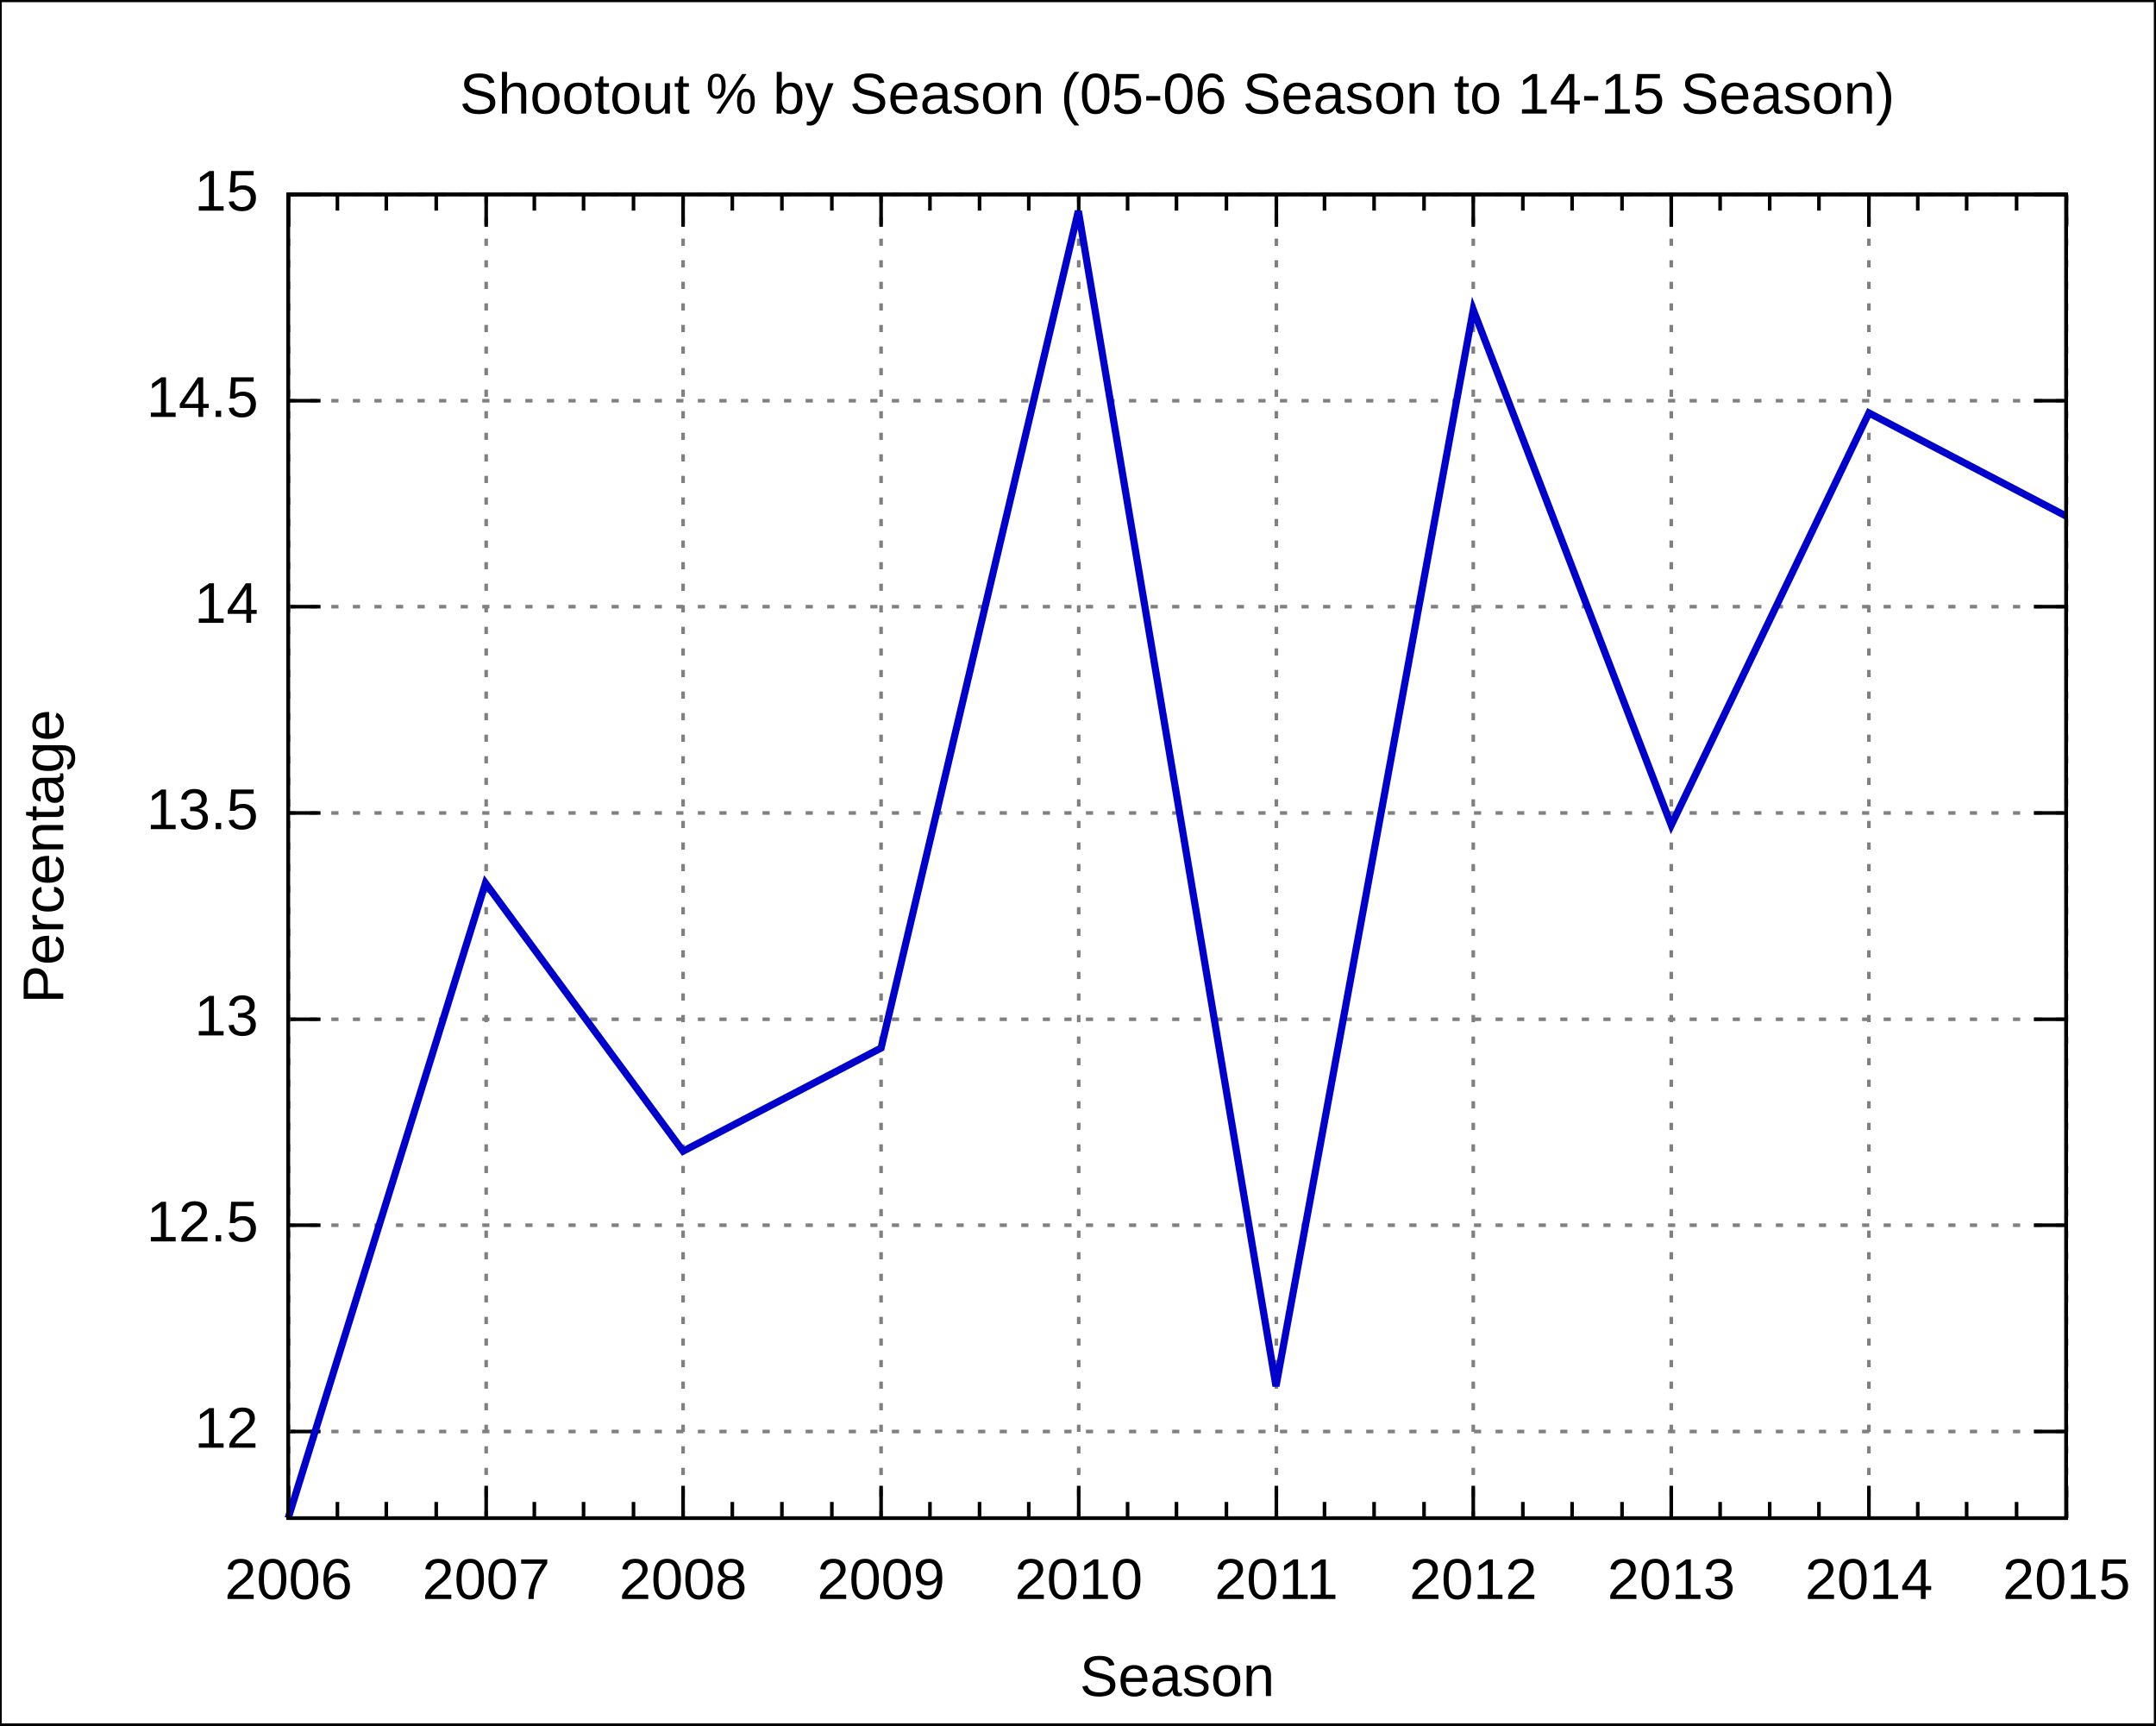
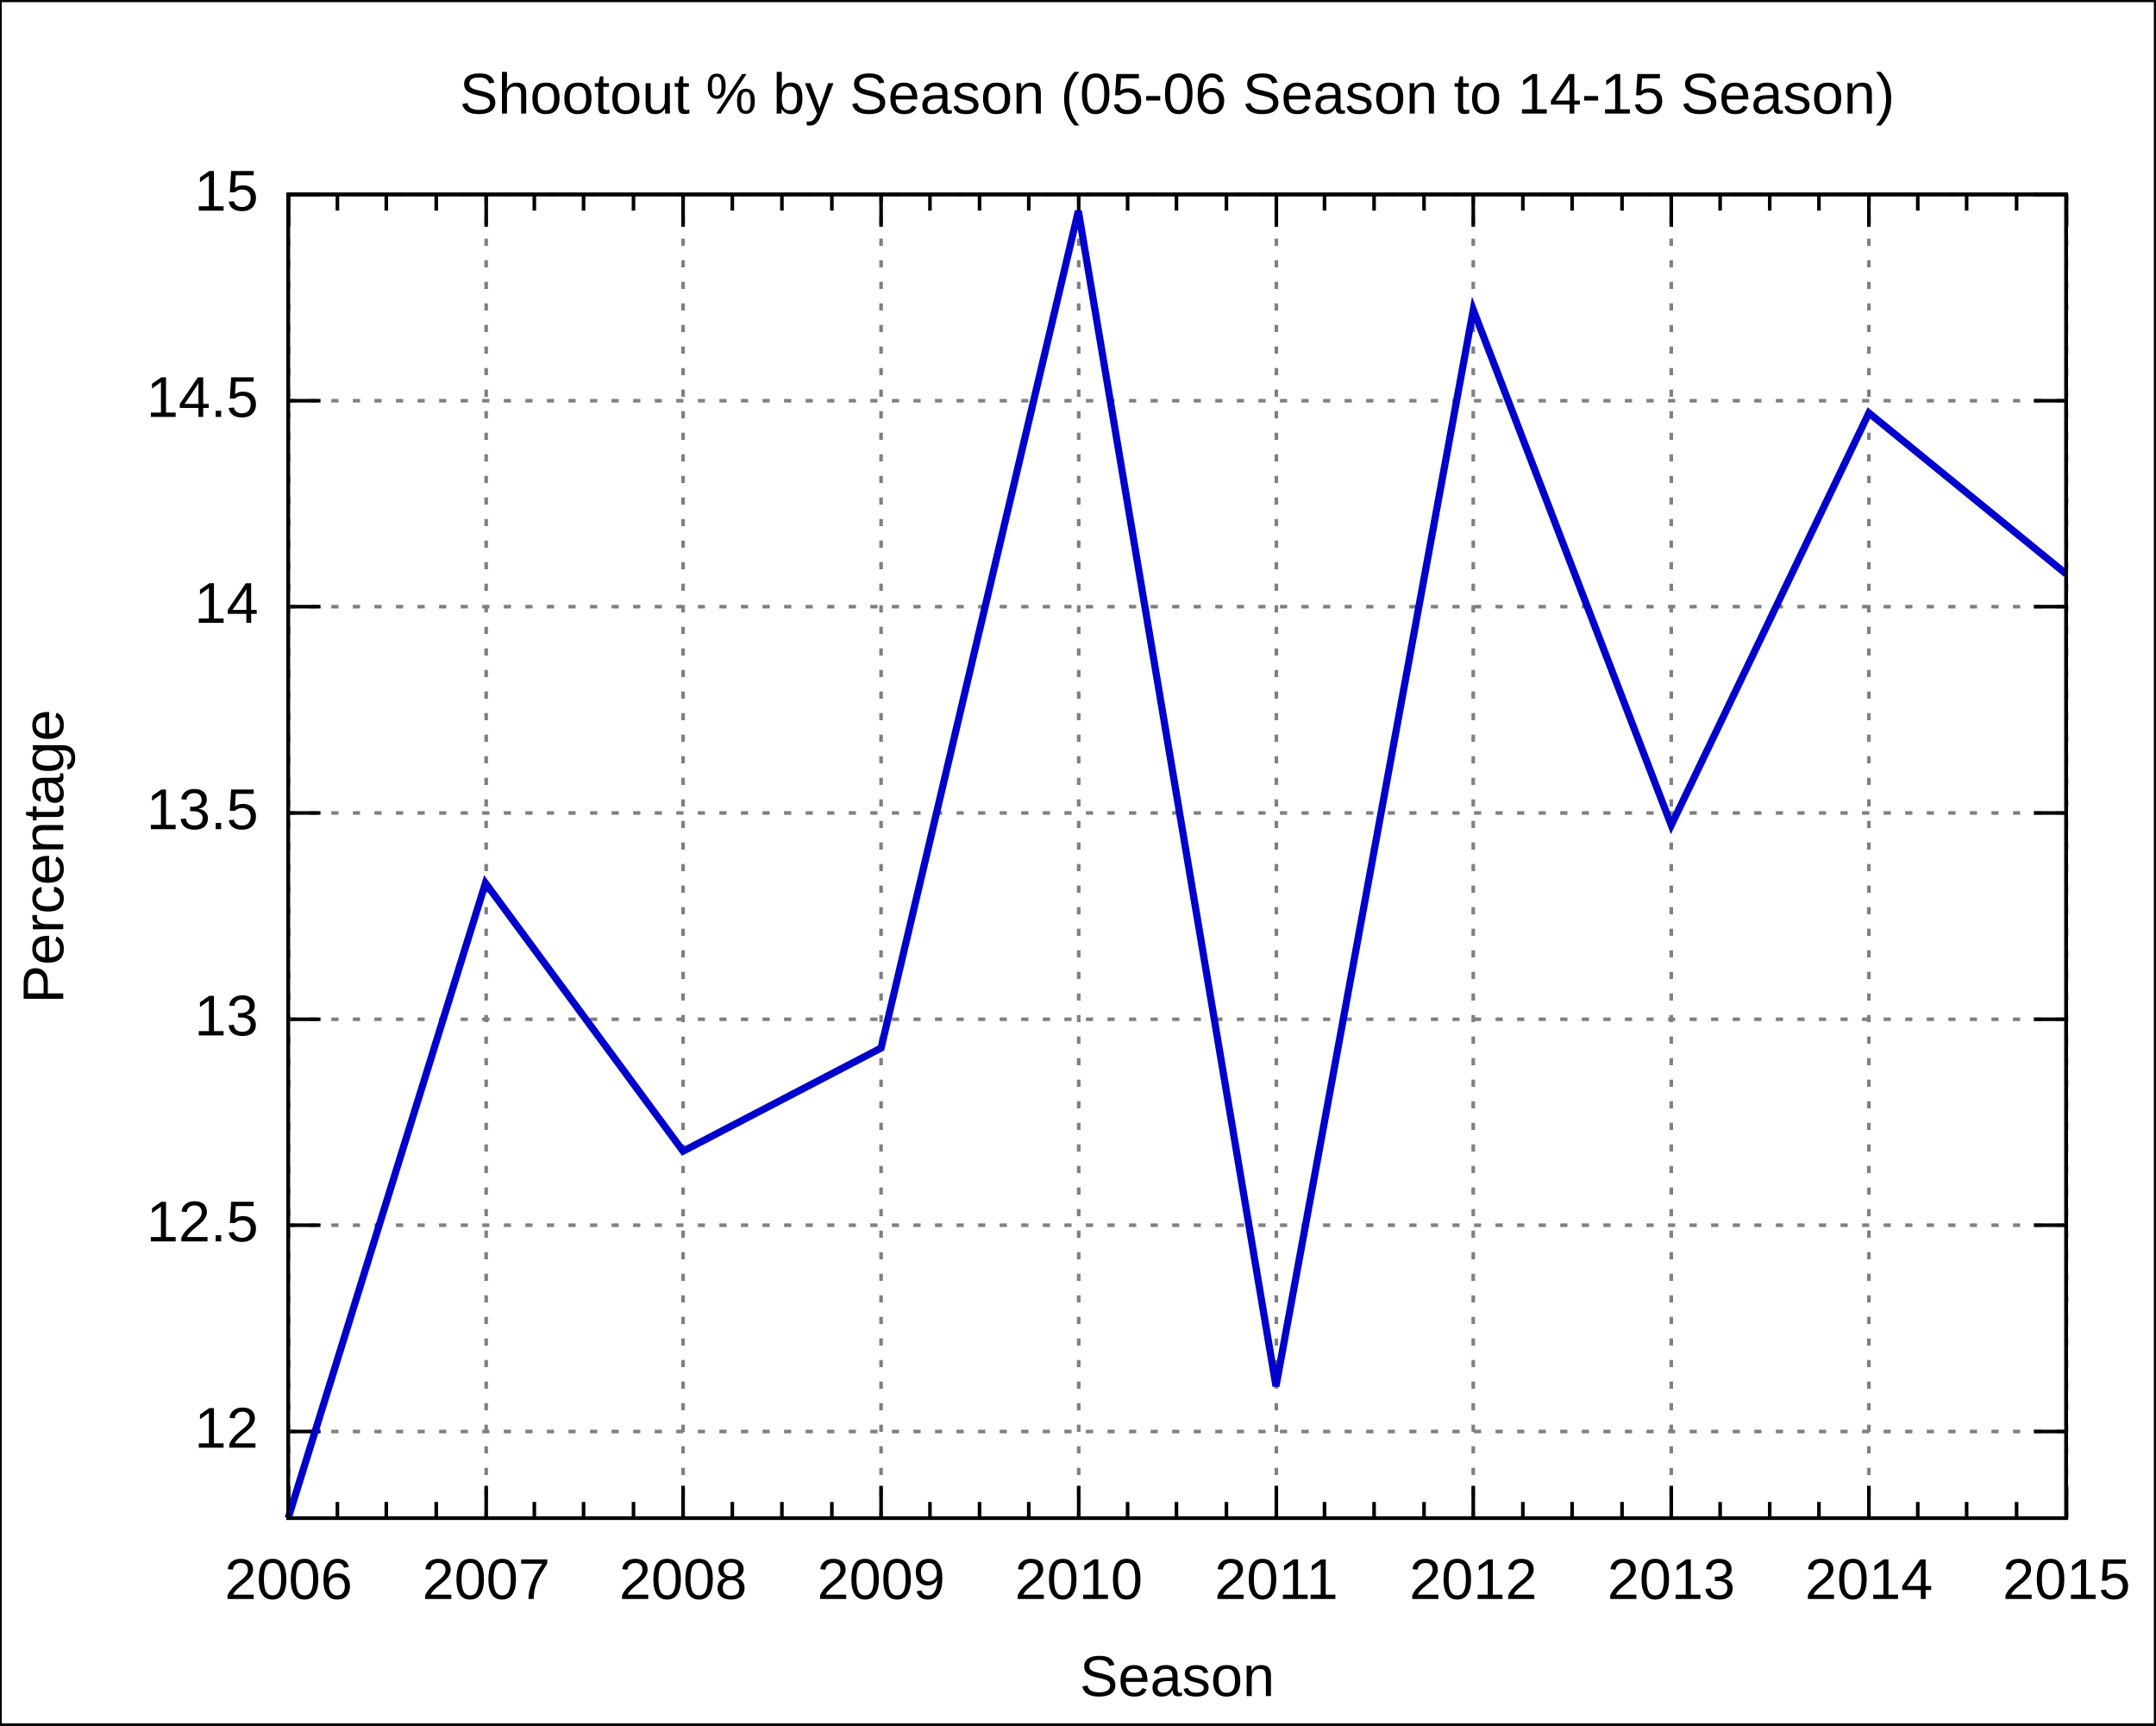
<svg xmlns="http://www.w3.org/2000/svg" xmlns:xlink="http://www.w3.org/1999/xlink" width="600" height="480" viewBox="0 0 600 480">
  <g id="gnuplot_canvas">
    <rect x="0" y="0" width="600" height="480" fill="none" />
    <defs>
      <circle id="gpDot" r="0.5" stroke-width="0.5" />
      <path id="gpPt0" stroke-width="0.222" stroke="currentColor" d="M-1,0 h2 M0,-1 v2" />
      <path id="gpPt1" stroke-width="0.222" stroke="currentColor" d="M-1,-1 L1,1 M1,-1 L-1,1" />
      <path id="gpPt2" stroke-width="0.222" stroke="currentColor" d="M-1,0 L1,0 M0,-1 L0,1 M-1,-1 L1,1 M-1,1 L1,-1" />
      <rect id="gpPt3" stroke-width="0.222" stroke="currentColor" x="-1" y="-1" width="2" height="2" />
      <rect id="gpPt4" stroke-width="0.222" stroke="currentColor" fill="currentColor" x="-1" y="-1" width="2" height="2" />
      <circle id="gpPt5" stroke-width="0.222" stroke="currentColor" cx="0" cy="0" r="1" />
      <use xlink:href="#gpPt5" id="gpPt6" fill="currentColor" stroke="none" />
      <path id="gpPt7" stroke-width="0.222" stroke="currentColor" d="M0,-1.33 L-1.33,0.67 L1.33,0.67 z" />
      <use xlink:href="#gpPt7" id="gpPt8" fill="currentColor" stroke="none" />
      <use xlink:href="#gpPt7" id="gpPt9" stroke="currentColor" transform="rotate(180)" />
      <use xlink:href="#gpPt9" id="gpPt10" fill="currentColor" stroke="none" />
      <use xlink:href="#gpPt3" id="gpPt11" stroke="currentColor" transform="rotate(45)" />
      <use xlink:href="#gpPt11" id="gpPt12" fill="currentColor" stroke="none" />
    </defs>
    <g style="fill:none; color:white; stroke:currentColor; stroke-width:1.00; stroke-linecap:butt; stroke-linejoin:miter">
</g>
    <g style="fill:none; color:black; stroke:currentColor; stroke-width:1.00; stroke-linecap:butt; stroke-linejoin:miter">
      <g style="stroke:none; shape-rendering:crispEdges">
        <polygon fill="rgb(255, 255, 255)" points="0.0,480.0 599.9,480.0 599.9,0.1 0.0,0.1 " />
      </g>
      <path stroke="black" d="M0.0,480.0 L0.0,0.1 L599.9,0.1 L599.9,480.0 L0.0,480.0  " />
    </g>
    <g style="fill:none; color:gray; stroke:currentColor; stroke-width:1.00; stroke-linecap:butt; stroke-linejoin:miter">
      <path stroke="gray" stroke-dasharray=" 2,4" class="gridline" d="M80.2,398.3 L575.0,398.3  " />
    </g>
    <g style="fill:none; color:black; stroke:currentColor; stroke-width:1.00; stroke-linecap:butt; stroke-linejoin:miter">
      <path stroke="black" d="M80.2,398.3 L89.2,398.3 M575.0,398.3 L566.0,398.3  " />
      <g transform="translate(71.9,402.8)" style="stroke:none; fill:black; font-family:Arial; font-size:12.00pt; text-anchor:end">
        <text> 12</text>
      </g>
    </g>
    <g style="fill:none; color:gray; stroke:currentColor; stroke-width:1.00; stroke-linecap:butt; stroke-linejoin:miter">
      <path stroke="gray" stroke-dasharray=" 2,4" class="gridline" d="M80.2,340.9 L575.0,340.9  " />
    </g>
    <g style="fill:none; color:black; stroke:currentColor; stroke-width:1.00; stroke-linecap:butt; stroke-linejoin:miter">
      <path stroke="black" d="M80.2,340.9 L89.2,340.9 M575.0,340.9 L566.0,340.9  " />
      <g transform="translate(71.9,345.4)" style="stroke:none; fill:black; font-family:Arial; font-size:12.00pt; text-anchor:end">
        <text> 12.5</text>
      </g>
    </g>
    <g style="fill:none; color:gray; stroke:currentColor; stroke-width:1.00; stroke-linecap:butt; stroke-linejoin:miter">
      <path stroke="gray" stroke-dasharray=" 2,4" class="gridline" d="M80.2,283.6 L575.0,283.6  " />
    </g>
    <g style="fill:none; color:black; stroke:currentColor; stroke-width:1.00; stroke-linecap:butt; stroke-linejoin:miter">
      <path stroke="black" d="M80.2,283.6 L89.2,283.6 M575.0,283.6 L566.0,283.6  " />
      <g transform="translate(71.9,288.1)" style="stroke:none; fill:black; font-family:Arial; font-size:12.00pt; text-anchor:end">
        <text> 13</text>
      </g>
    </g>
    <g style="fill:none; color:gray; stroke:currentColor; stroke-width:1.00; stroke-linecap:butt; stroke-linejoin:miter">
      <path stroke="gray" stroke-dasharray=" 2,4" class="gridline" d="M80.2,226.2 L575.0,226.2  " />
    </g>
    <g style="fill:none; color:black; stroke:currentColor; stroke-width:1.00; stroke-linecap:butt; stroke-linejoin:miter">
      <path stroke="black" d="M80.2,226.2 L89.2,226.2 M575.0,226.2 L566.0,226.2  " />
      <g transform="translate(71.9,230.7)" style="stroke:none; fill:black; font-family:Arial; font-size:12.00pt; text-anchor:end">
        <text> 13.5</text>
      </g>
    </g>
    <g style="fill:none; color:gray; stroke:currentColor; stroke-width:1.00; stroke-linecap:butt; stroke-linejoin:miter">
      <path stroke="gray" stroke-dasharray=" 2,4" class="gridline" d="M80.2,168.8 L575.0,168.8  " />
    </g>
    <g style="fill:none; color:black; stroke:currentColor; stroke-width:1.00; stroke-linecap:butt; stroke-linejoin:miter">
      <path stroke="black" d="M80.2,168.8 L89.2,168.8 M575.0,168.8 L566.0,168.8  " />
      <g transform="translate(71.9,173.3)" style="stroke:none; fill:black; font-family:Arial; font-size:12.00pt; text-anchor:end">
        <text> 14</text>
      </g>
    </g>
    <g style="fill:none; color:gray; stroke:currentColor; stroke-width:1.00; stroke-linecap:butt; stroke-linejoin:miter">
      <path stroke="gray" stroke-dasharray=" 2,4" class="gridline" d="M80.2,111.5 L575.0,111.5  " />
    </g>
    <g style="fill:none; color:black; stroke:currentColor; stroke-width:1.00; stroke-linecap:butt; stroke-linejoin:miter">
      <path stroke="black" d="M80.2,111.5 L89.2,111.5 M575.0,111.5 L566.0,111.5  " />
      <g transform="translate(71.9,116.0)" style="stroke:none; fill:black; font-family:Arial; font-size:12.00pt; text-anchor:end">
        <text> 14.5</text>
      </g>
    </g>
    <g style="fill:none; color:gray; stroke:currentColor; stroke-width:1.00; stroke-linecap:butt; stroke-linejoin:miter">
      <path stroke="gray" stroke-dasharray=" 2,4" class="gridline" d="M80.2,54.1 L575.0,54.1  " />
    </g>
    <g style="fill:none; color:black; stroke:currentColor; stroke-width:1.00; stroke-linecap:butt; stroke-linejoin:miter">
      <path stroke="black" d="M80.2,54.1 L89.2,54.1 M575.0,54.1 L566.0,54.1  " />
      <g transform="translate(71.9,58.6)" style="stroke:none; fill:black; font-family:Arial; font-size:12.00pt; text-anchor:end">
        <text> 15</text>
      </g>
    </g>
    <g style="fill:none; color:gray; stroke:currentColor; stroke-width:1.00; stroke-linecap:butt; stroke-linejoin:miter">
      <path stroke="gray" stroke-dasharray=" 2,4" class="gridline" d="M80.3,422.4 L80.3,54.1  " />
    </g>
    <g style="fill:none; color:black; stroke:currentColor; stroke-width:1.00; stroke-linecap:butt; stroke-linejoin:miter">
      <path stroke="black" d="M80.3,422.4 L80.3,413.4 M80.3,54.1 L80.3,63.1  " />
      <g transform="translate(80.3,444.9)" style="stroke:none; fill:black; font-family:Arial; font-size:12.00pt; text-anchor:middle">
        <text>2006</text>
      </g>
      <path stroke="black" d="M93.9,422.4 L93.9,417.9 M93.9,54.1 L93.9,58.6 M107.5,422.4 L107.5,417.9 M107.5,54.1 L107.5,58.6    M121.4,422.4 L121.4,417.9 M121.4,54.1 L121.4,58.6  " />
    </g>
    <g style="fill:none; color:gray; stroke:currentColor; stroke-width:1.00; stroke-linecap:butt; stroke-linejoin:miter">
      <path stroke="gray" stroke-dasharray=" 2,4" class="gridline" d="M135.3,422.4 L135.3,54.1  " />
    </g>
    <g style="fill:none; color:black; stroke:currentColor; stroke-width:1.00; stroke-linecap:butt; stroke-linejoin:miter">
      <path stroke="black" d="M135.3,422.4 L135.3,413.4 M135.3,54.1 L135.3,63.1  " />
      <g transform="translate(135.3,444.9)" style="stroke:none; fill:black; font-family:Arial; font-size:12.00pt; text-anchor:middle">
        <text>2007</text>
      </g>
      <path stroke="black" d="M148.7,422.4 L148.7,417.9 M148.7,54.1 L148.7,58.6 M162.4,422.4 L162.4,417.9 M162.4,54.1 L162.4,58.6    M176.3,422.4 L176.3,417.9 M176.3,54.1 L176.3,58.6  " />
    </g>
    <g style="fill:none; color:gray; stroke:currentColor; stroke-width:1.00; stroke-linecap:butt; stroke-linejoin:miter">
      <path stroke="gray" stroke-dasharray=" 2,4" class="gridline" d="M190.1,422.4 L190.1,54.1  " />
    </g>
    <g style="fill:none; color:black; stroke:currentColor; stroke-width:1.00; stroke-linecap:butt; stroke-linejoin:miter">
      <path stroke="black" d="M190.1,422.4 L190.1,413.4 M190.1,54.1 L190.1,63.1  " />
      <g transform="translate(190.1,444.9)" style="stroke:none; fill:black; font-family:Arial; font-size:12.00pt; text-anchor:middle">
        <text>2008</text>
      </g>
      <path stroke="black" d="M203.8,422.4 L203.8,417.9 M203.8,54.1 L203.8,58.6 M217.6,422.4 L217.6,417.9 M217.6,54.1 L217.6,58.6    M231.5,422.4 L231.5,417.9 M231.5,54.1 L231.5,58.6  " />
    </g>
    <g style="fill:none; color:gray; stroke:currentColor; stroke-width:1.00; stroke-linecap:butt; stroke-linejoin:miter">
      <path stroke="gray" stroke-dasharray=" 2,4" class="gridline" d="M245.2,422.4 L245.2,54.1  " />
    </g>
    <g style="fill:none; color:black; stroke:currentColor; stroke-width:1.00; stroke-linecap:butt; stroke-linejoin:miter">
      <path stroke="black" d="M245.2,422.4 L245.2,413.4 M245.2,54.1 L245.2,63.1  " />
      <g transform="translate(245.2,444.9)" style="stroke:none; fill:black; font-family:Arial; font-size:12.00pt; text-anchor:middle">
        <text>2009</text>
      </g>
      <path stroke="black" d="M258.8,422.4 L258.8,417.9 M258.8,54.1 L258.8,58.6 M272.6,422.4 L272.6,417.9 M272.6,54.1 L272.6,58.6    M286.3,422.4 L286.3,417.9 M286.3,54.1 L286.3,58.6  " />
    </g>
    <g style="fill:none; color:gray; stroke:currentColor; stroke-width:1.00; stroke-linecap:butt; stroke-linejoin:miter">
      <path stroke="gray" stroke-dasharray=" 2,4" class="gridline" d="M300.2,422.4 L300.2,54.1  " />
    </g>
    <g style="fill:none; color:black; stroke:currentColor; stroke-width:1.00; stroke-linecap:butt; stroke-linejoin:miter">
      <path stroke="black" d="M300.2,422.4 L300.2,413.4 M300.2,54.1 L300.2,63.1  " />
      <g transform="translate(300.2,444.9)" style="stroke:none; fill:black; font-family:Arial; font-size:12.00pt; text-anchor:middle">
        <text>2010</text>
      </g>
      <path stroke="black" d="M313.8,422.4 L313.8,417.9 M313.8,54.1 L313.8,58.6 M327.4,422.4 L327.4,417.9 M327.4,54.1 L327.4,58.6    M341.3,422.4 L341.3,417.9 M341.3,54.1 L341.3,58.6  " />
    </g>
    <g style="fill:none; color:gray; stroke:currentColor; stroke-width:1.00; stroke-linecap:butt; stroke-linejoin:miter">
      <path stroke="gray" stroke-dasharray=" 2,4" class="gridline" d="M355.2,422.4 L355.2,54.1  " />
    </g>
    <g style="fill:none; color:black; stroke:currentColor; stroke-width:1.00; stroke-linecap:butt; stroke-linejoin:miter">
      <path stroke="black" d="M355.2,422.4 L355.2,413.4 M355.2,54.1 L355.2,63.1  " />
      <g transform="translate(355.2,444.9)" style="stroke:none; fill:black; font-family:Arial; font-size:12.00pt; text-anchor:middle">
        <text>2011</text>
      </g>
      <path stroke="black" d="M368.6,422.4 L368.6,417.9 M368.6,54.1 L368.6,58.6 M382.4,422.4 L382.4,417.9 M382.4,54.1 L382.4,58.6    M396.3,422.4 L396.3,417.9 M396.3,54.1 L396.3,58.6  " />
    </g>
    <g style="fill:none; color:gray; stroke:currentColor; stroke-width:1.00; stroke-linecap:butt; stroke-linejoin:miter">
      <path stroke="gray" stroke-dasharray=" 2,4" class="gridline" d="M410.0,422.4 L410.0,54.1  " />
    </g>
    <g style="fill:none; color:black; stroke:currentColor; stroke-width:1.00; stroke-linecap:butt; stroke-linejoin:miter">
      <path stroke="black" d="M410.0,422.4 L410.0,413.4 M410.0,54.1 L410.0,63.1  " />
      <g transform="translate(410.0,444.9)" style="stroke:none; fill:black; font-family:Arial; font-size:12.00pt; text-anchor:middle">
        <text>2012</text>
      </g>
      <path stroke="black" d="M423.8,422.4 L423.8,417.9 M423.8,54.1 L423.8,58.6 M437.5,422.4 L437.5,417.9 M437.5,54.1 L437.5,58.6    M451.4,422.4 L451.4,417.9 M451.4,54.1 L451.4,58.6  " />
    </g>
    <g style="fill:none; color:gray; stroke:currentColor; stroke-width:1.00; stroke-linecap:butt; stroke-linejoin:miter">
      <path stroke="gray" stroke-dasharray=" 2,4" class="gridline" d="M465.1,422.4 L465.1,54.1  " />
    </g>
    <g style="fill:none; color:black; stroke:currentColor; stroke-width:1.00; stroke-linecap:butt; stroke-linejoin:miter">
      <path stroke="black" d="M465.1,422.4 L465.1,413.4 M465.1,54.1 L465.1,63.1  " />
      <g transform="translate(465.1,444.9)" style="stroke:none; fill:black; font-family:Arial; font-size:12.00pt; text-anchor:middle">
        <text>2013</text>
      </g>
      <path stroke="black" d="M478.7,422.4 L478.7,417.9 M478.7,54.1 L478.7,58.6 M492.5,422.4 L492.5,417.9 M492.5,54.1 L492.5,58.6    M506.2,422.4 L506.2,417.9 M506.2,54.1 L506.2,58.6  " />
    </g>
    <g style="fill:none; color:gray; stroke:currentColor; stroke-width:1.00; stroke-linecap:butt; stroke-linejoin:miter">
      <path stroke="gray" stroke-dasharray=" 2,4" class="gridline" d="M520.1,422.4 L520.1,63.1 L520.1,54.1  " />
    </g>
    <g style="fill:none; color:black; stroke:currentColor; stroke-width:1.00; stroke-linecap:butt; stroke-linejoin:miter">
      <path stroke="black" d="M520.1,422.4 L520.1,413.4 M520.1,54.1 L520.1,63.1  " />
      <g transform="translate(520.1,444.9)" style="stroke:none; fill:black; font-family:Arial; font-size:12.00pt; text-anchor:middle">
        <text>2014</text>
      </g>
      <path stroke="black" d="M533.7,422.4 L533.7,417.9 M533.7,54.1 L533.7,58.6 M547.3,422.4 L547.3,417.9 M547.3,54.1 L547.3,58.6    M561.2,422.4 L561.2,417.9 M561.2,54.1 L561.2,58.6  " />
    </g>
    <g style="fill:none; color:gray; stroke:currentColor; stroke-width:1.00; stroke-linecap:butt; stroke-linejoin:miter">
      <path stroke="gray" stroke-dasharray=" 2,4" class="gridline" d="M575.1,422.4 L575.1,54.1  " />
    </g>
    <g style="fill:none; color:black; stroke:currentColor; stroke-width:1.00; stroke-linecap:butt; stroke-linejoin:miter">
      <path stroke="black" d="M575.1,422.4 L575.1,413.4 M575.1,54.1 L575.1,63.1  " />
      <g transform="translate(575.1,444.9)" style="stroke:none; fill:black; font-family:Arial; font-size:12.00pt; text-anchor:middle">
        <text>2015</text>
      </g>
      <path stroke="black" d="M80.2,54.1 L80.2,422.4 L575.0,422.4 L575.0,54.1 L80.2,54.1 Z  " />
      <g transform="translate(17.6,238.3) rotate(270)" style="stroke:none; fill:black; font-family:Arial; font-size:12.00pt; text-anchor:middle">
        <text>Percentage</text>
      </g>
      <g transform="translate(327.6,471.9)" style="stroke:none; fill:black; font-family:Arial; font-size:12.00pt; text-anchor:middle">
        <text>Season</text>
      </g>
      <g transform="translate(327.6,31.6)" style="stroke:none; fill:black; font-family:Arial; font-size:12.00pt; text-anchor:middle">
        <text>Shootout % by Season (05-06 Season to 14-15 Season)</text>
      </g>
    </g>
    <g id="gnuplot_plot_1">
      <g style="fill:none; color:white; stroke:black; stroke-width:2.00; stroke-linecap:butt; stroke-linejoin:miter">
</g>
      <g style="fill:none; color:red; stroke:currentColor; stroke-width:2.00; stroke-linecap:butt; stroke-linejoin:miter">
-         <path stroke="rgb(  0,   0, 205)" d="M575.0,143.6 L520.1,114.9 L465.1,229.6 L410.0,86.2 L355.1,385.7 L300.1,58.7 L245.2,291.6 L190.1,320.3    L135.1,245.7 L80.2,422.4  " />
+         <path stroke="rgb(  0,   0, 205)" d="M575.0,159.7 L520.1,114.9 L465.1,229.6 L410.0,86.2 L355.1,385.7 L300.1,58.7 L245.2,291.6 L190.1,320.3    L135.1,245.7 L80.2,422.4  " />
      </g>
    </g>
    <g style="fill:none; color:white; stroke:rgb(  0,   0, 205); stroke-width:1.00; stroke-linecap:butt; stroke-linejoin:miter">
</g>
    <g style="fill:none; color:black; stroke:currentColor; stroke-width:1.00; stroke-linecap:butt; stroke-linejoin:miter">
      <path stroke="black" d="M80.2,54.1 L80.2,422.4 L575.0,422.4 L575.0,54.1 L80.2,54.1 Z  " />
    </g>
  </g>
</svg>
